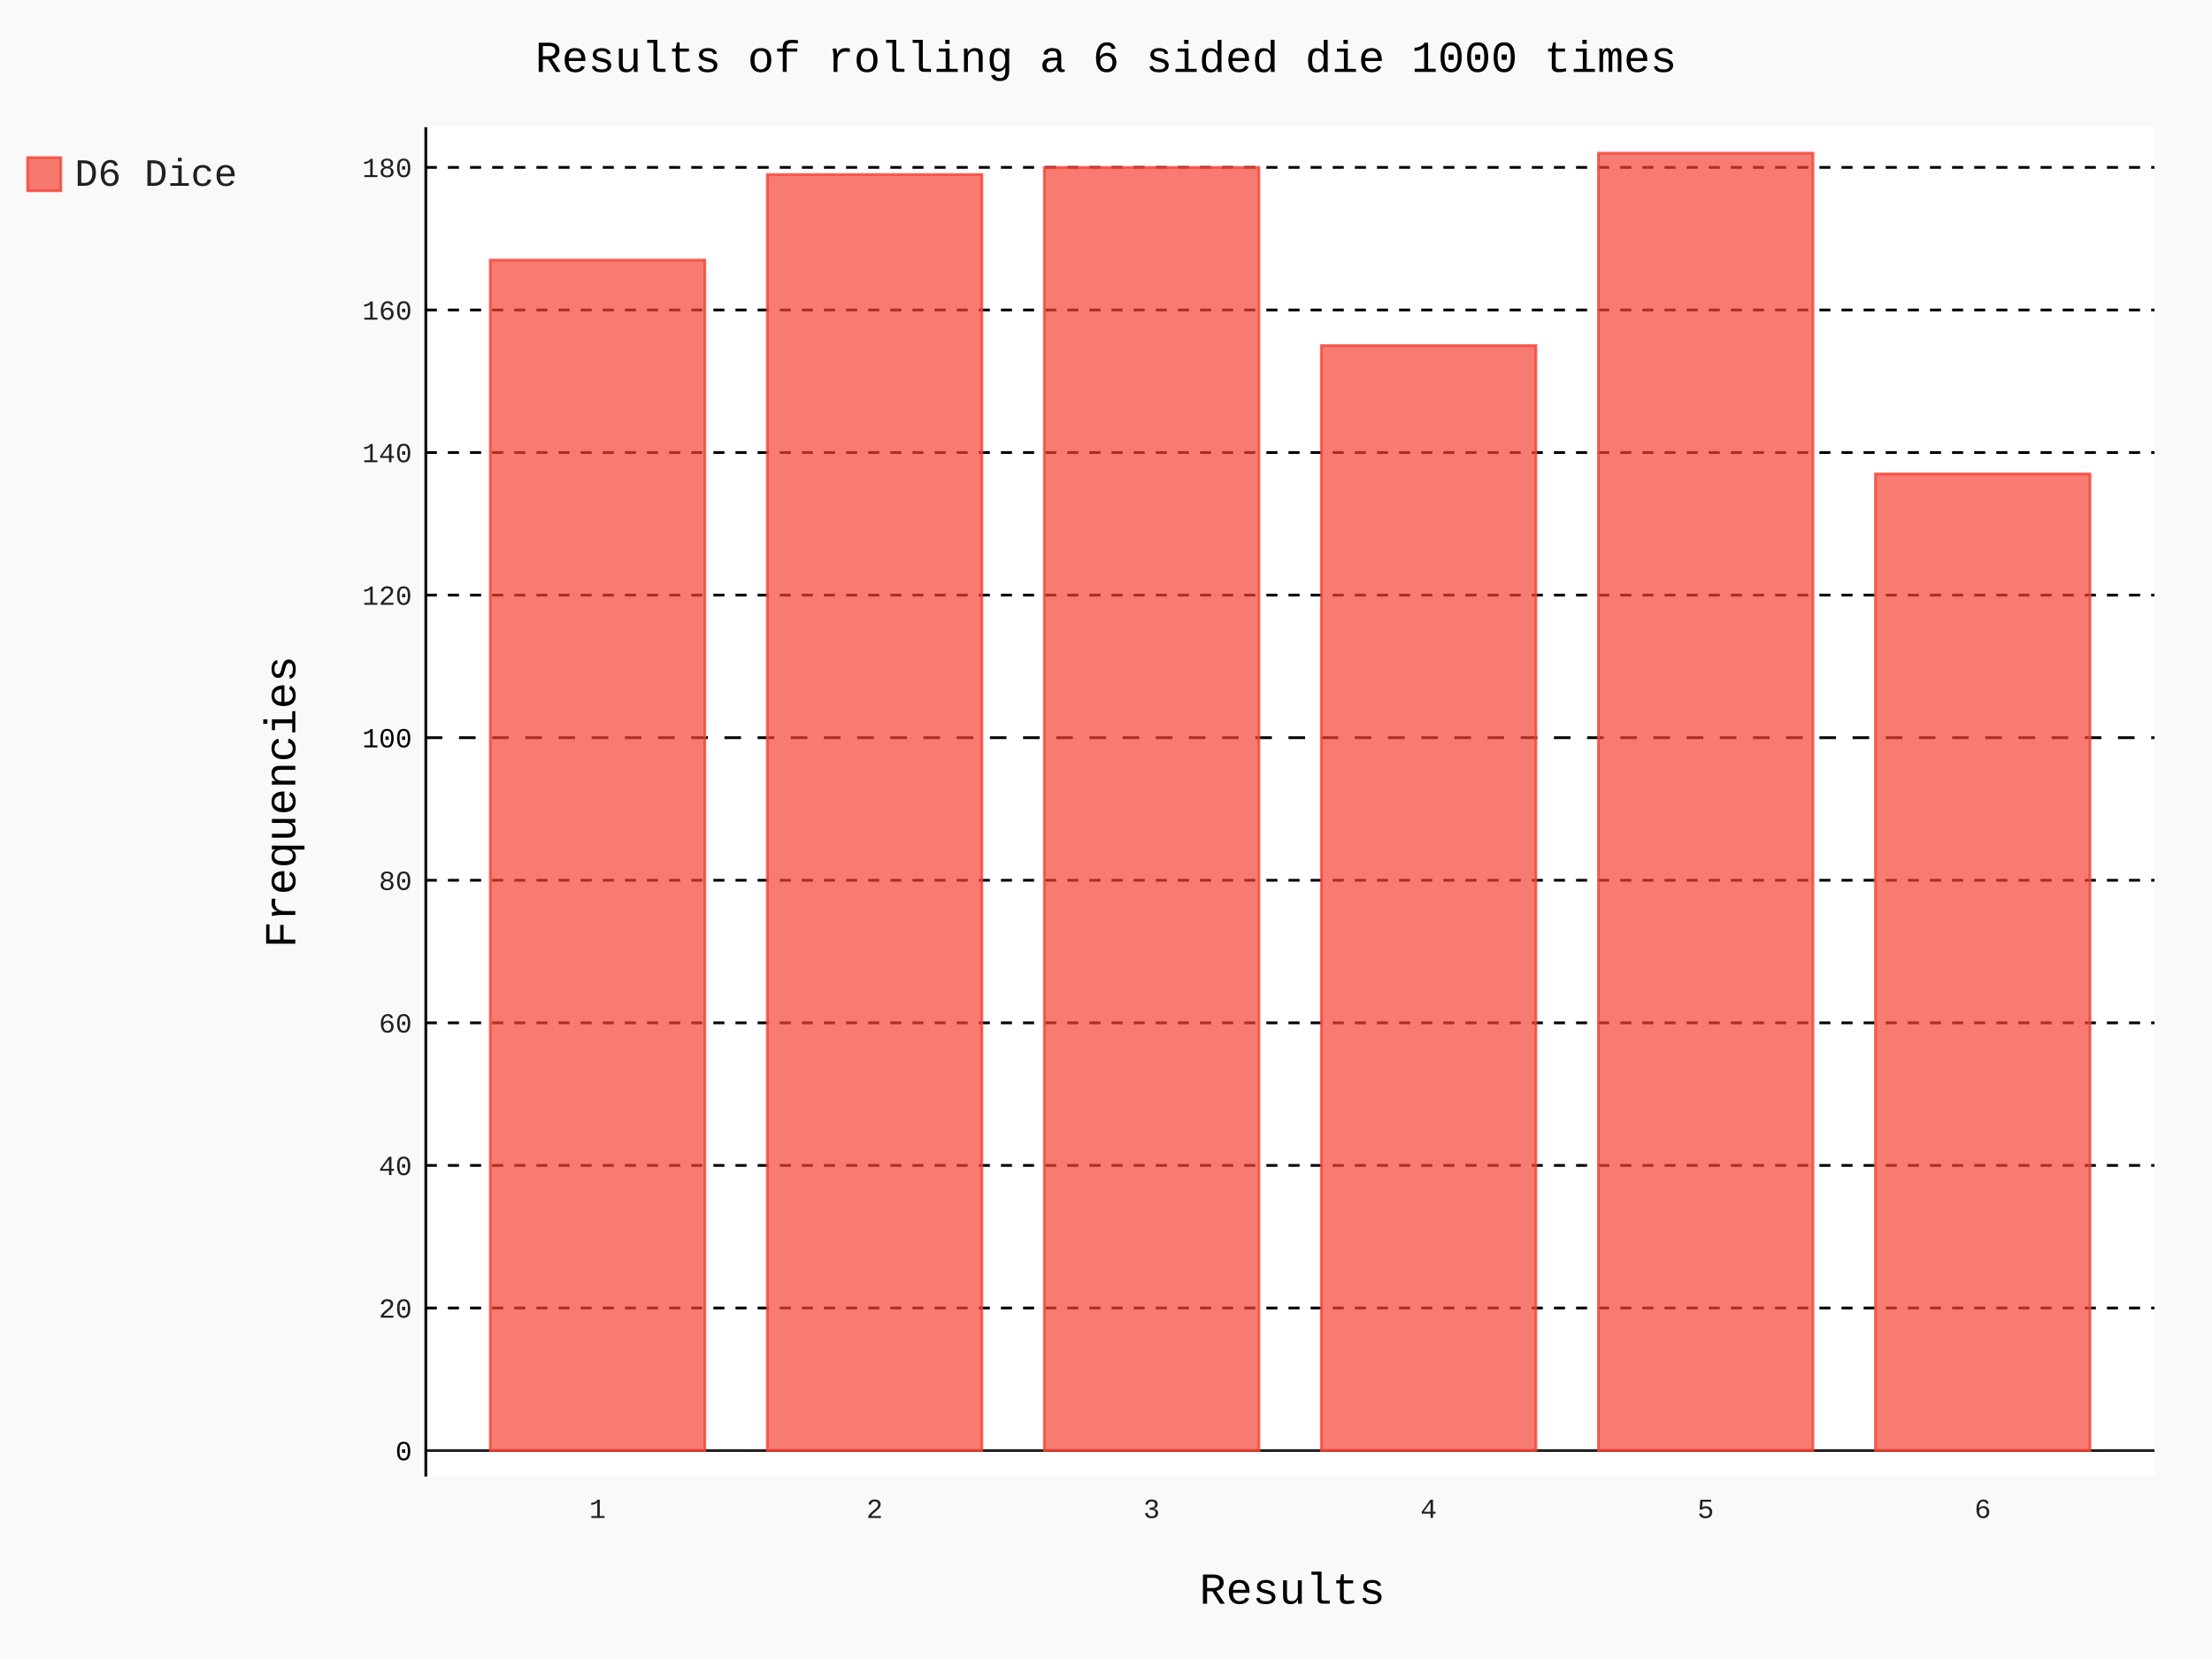
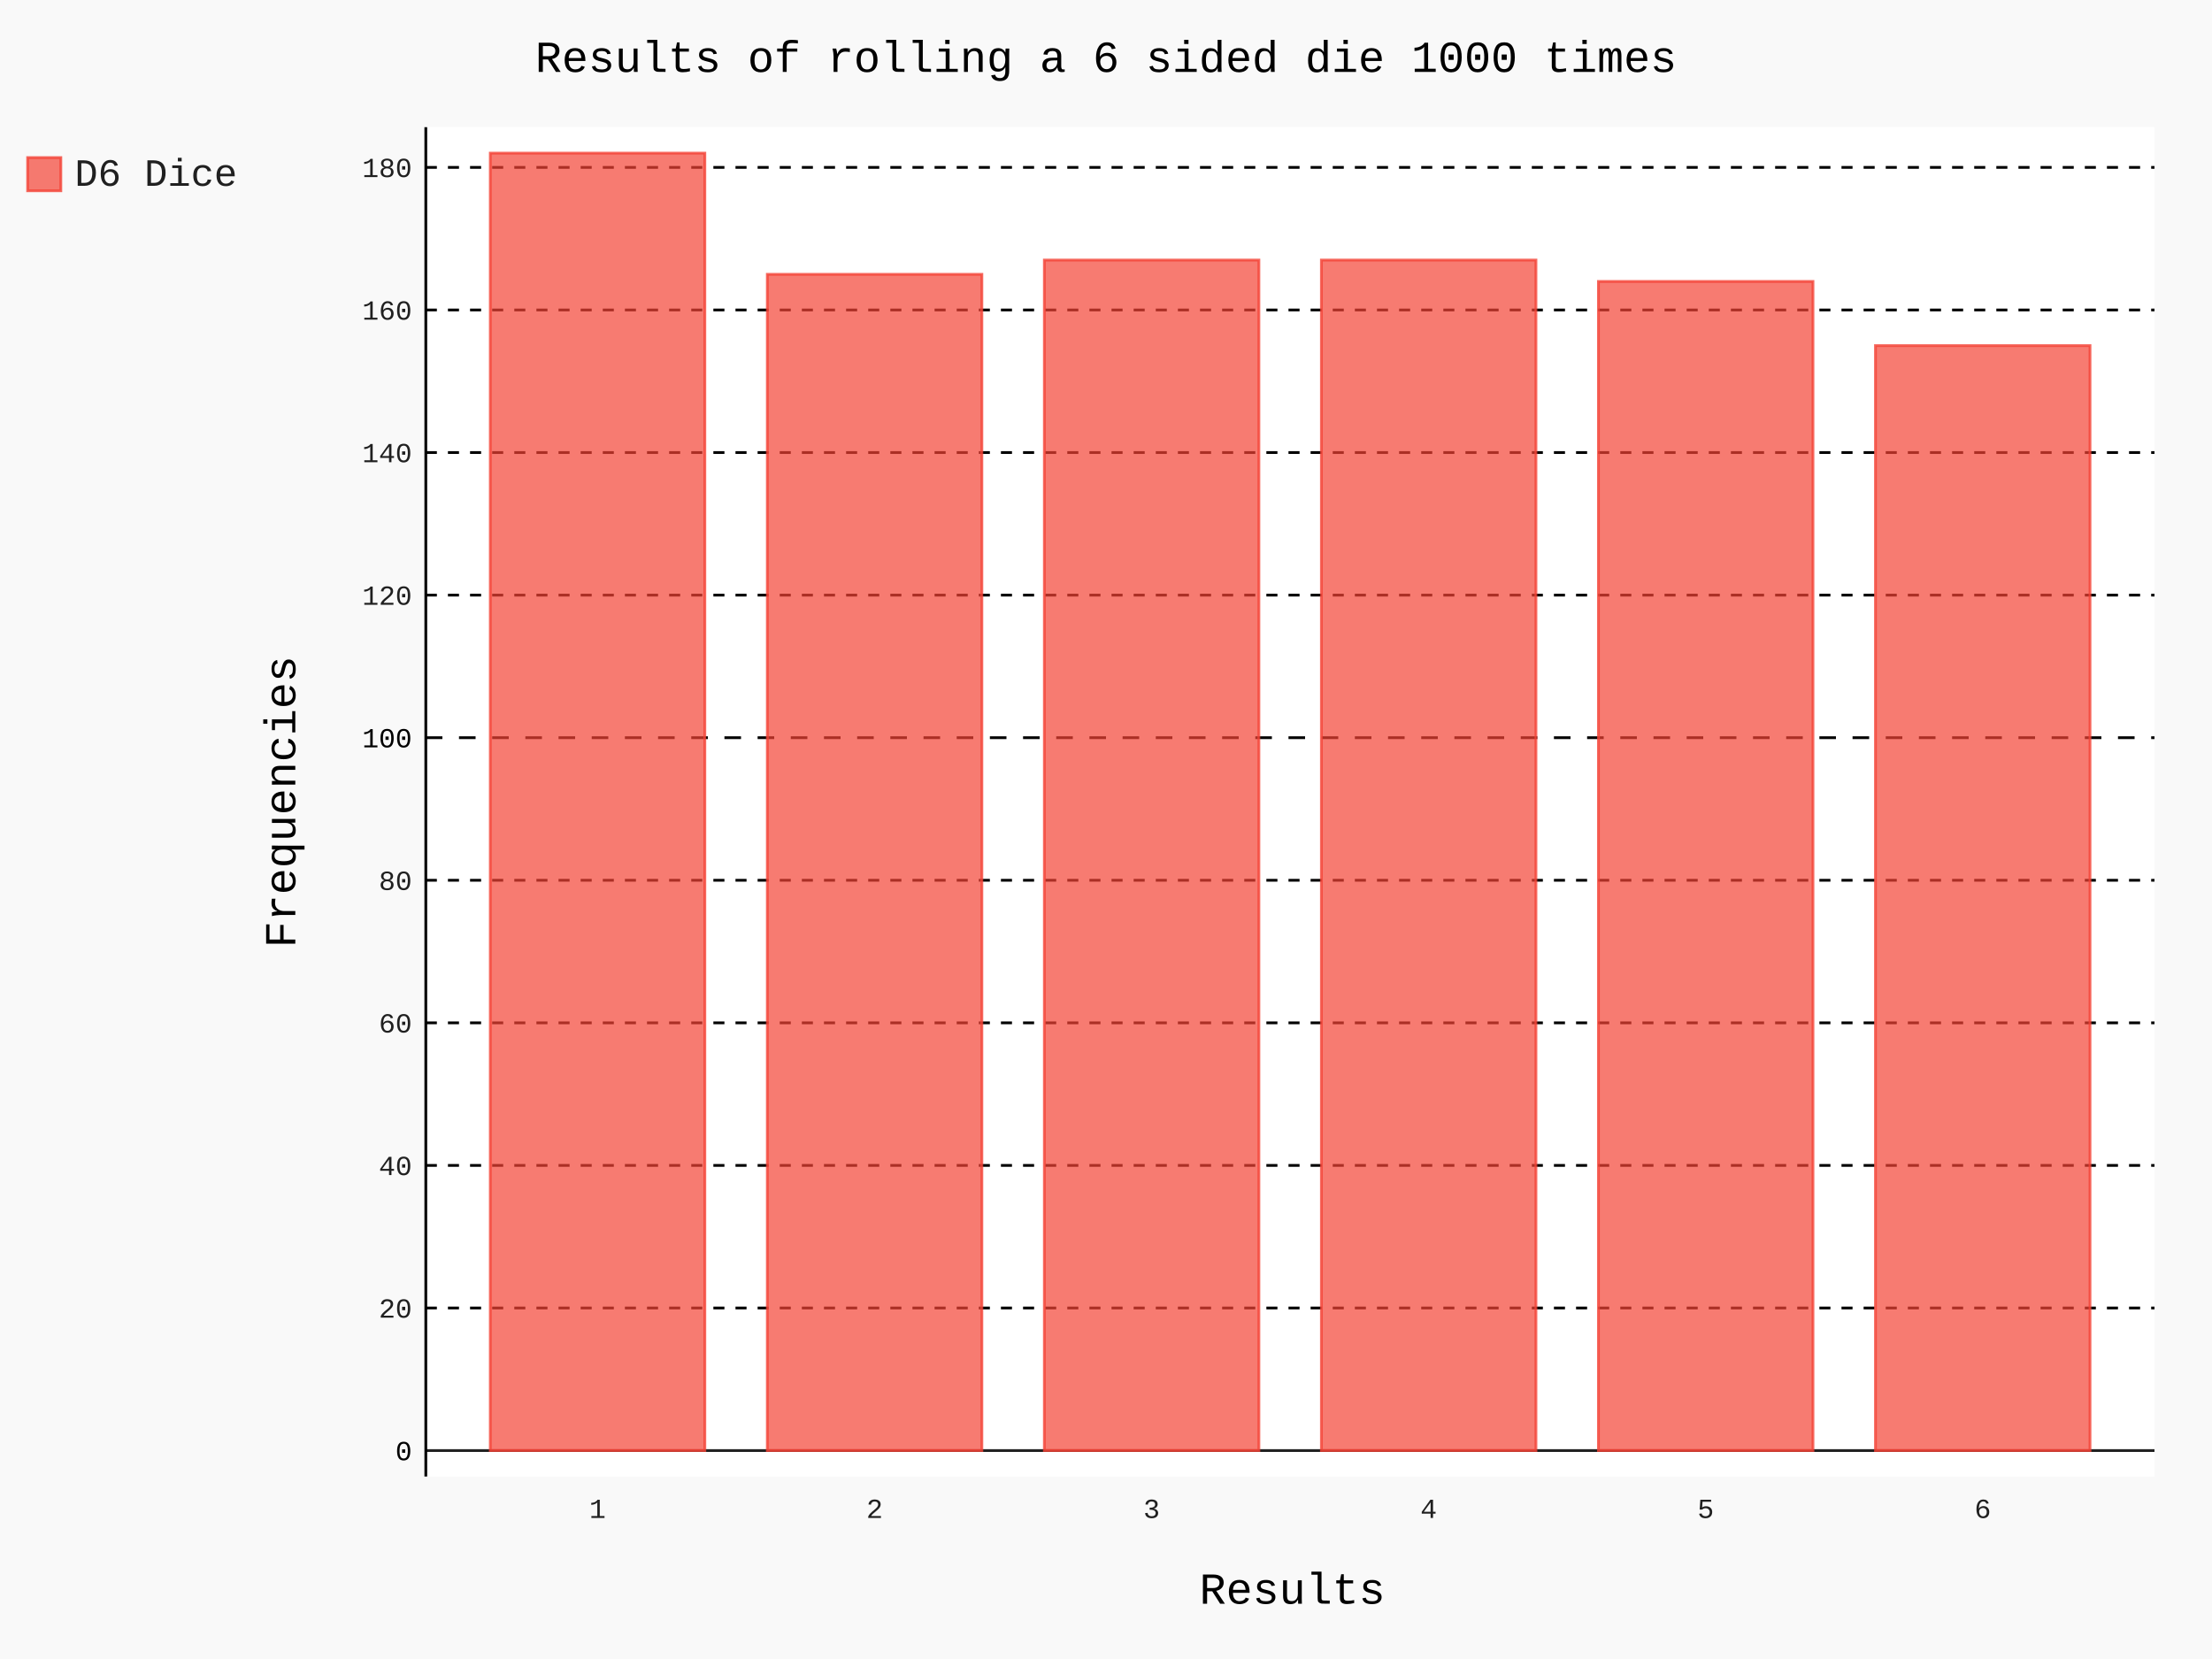
- <svg xmlns="http://www.w3.org/2000/svg" id="chart-a767135c-1144-4334-9e74-ddf52af56c7d" class="pygal-chart" viewBox="0 0 800 600">
+ <svg xmlns="http://www.w3.org/2000/svg" id="chart-ab9125c0-4e7a-4e0f-b252-31534f6ba307" class="pygal-chart" viewBox="0 0 800 600">
  <defs>
-     <style type="text/css">#chart-a767135c-1144-4334-9e74-ddf52af56c7d{-webkit-user-select:none;-webkit-font-smoothing:antialiased;font-family:Consolas,"Liberation Mono",Menlo,Courier,monospace}#chart-a767135c-1144-4334-9e74-ddf52af56c7d .title{font-family:Consolas,"Liberation Mono",Menlo,Courier,monospace;font-size:16px}#chart-a767135c-1144-4334-9e74-ddf52af56c7d .legends .legend text{font-family:Consolas,"Liberation Mono",Menlo,Courier,monospace;font-size:14px}#chart-a767135c-1144-4334-9e74-ddf52af56c7d .axis text{font-family:Consolas,"Liberation Mono",Menlo,Courier,monospace;font-size:10px}#chart-a767135c-1144-4334-9e74-ddf52af56c7d .axis text.major{font-family:Consolas,"Liberation Mono",Menlo,Courier,monospace;font-size:10px}#chart-a767135c-1144-4334-9e74-ddf52af56c7d .text-overlay text.value{font-family:Consolas,"Liberation Mono",Menlo,Courier,monospace;font-size:16px}#chart-a767135c-1144-4334-9e74-ddf52af56c7d .text-overlay text.label{font-family:Consolas,"Liberation Mono",Menlo,Courier,monospace;font-size:10px}#chart-a767135c-1144-4334-9e74-ddf52af56c7d .tooltip{font-family:Consolas,"Liberation Mono",Menlo,Courier,monospace;font-size:14px}#chart-a767135c-1144-4334-9e74-ddf52af56c7d text.no_data{font-family:Consolas,"Liberation Mono",Menlo,Courier,monospace;font-size:64px}
- #chart-a767135c-1144-4334-9e74-ddf52af56c7d{background-color:rgba(249,249,249,1)}#chart-a767135c-1144-4334-9e74-ddf52af56c7d path,#chart-a767135c-1144-4334-9e74-ddf52af56c7d line,#chart-a767135c-1144-4334-9e74-ddf52af56c7d rect,#chart-a767135c-1144-4334-9e74-ddf52af56c7d circle{-webkit-transition:150ms;-moz-transition:150ms;transition:150ms}#chart-a767135c-1144-4334-9e74-ddf52af56c7d .graph &gt; .background{fill:rgba(249,249,249,1)}#chart-a767135c-1144-4334-9e74-ddf52af56c7d .plot &gt; .background{fill:rgba(255,255,255,1)}#chart-a767135c-1144-4334-9e74-ddf52af56c7d .graph{fill:rgba(0,0,0,.87)}#chart-a767135c-1144-4334-9e74-ddf52af56c7d text.no_data{fill:rgba(0,0,0,1)}#chart-a767135c-1144-4334-9e74-ddf52af56c7d .title{fill:rgba(0,0,0,1)}#chart-a767135c-1144-4334-9e74-ddf52af56c7d .legends .legend text{fill:rgba(0,0,0,.87)}#chart-a767135c-1144-4334-9e74-ddf52af56c7d .legends .legend:hover text{fill:rgba(0,0,0,1)}#chart-a767135c-1144-4334-9e74-ddf52af56c7d .axis .line{stroke:rgba(0,0,0,1)}#chart-a767135c-1144-4334-9e74-ddf52af56c7d .axis .guide.line{stroke:rgba(0,0,0,.54)}#chart-a767135c-1144-4334-9e74-ddf52af56c7d .axis .major.line{stroke:rgba(0,0,0,.87)}#chart-a767135c-1144-4334-9e74-ddf52af56c7d .axis text.major{fill:rgba(0,0,0,1)}#chart-a767135c-1144-4334-9e74-ddf52af56c7d .axis.y .guides:hover .guide.line,#chart-a767135c-1144-4334-9e74-ddf52af56c7d .line-graph .axis.x .guides:hover .guide.line,#chart-a767135c-1144-4334-9e74-ddf52af56c7d .stackedline-graph .axis.x .guides:hover .guide.line,#chart-a767135c-1144-4334-9e74-ddf52af56c7d .xy-graph .axis.x .guides:hover .guide.line{stroke:rgba(0,0,0,1)}#chart-a767135c-1144-4334-9e74-ddf52af56c7d .axis .guides:hover text{fill:rgba(0,0,0,1)}#chart-a767135c-1144-4334-9e74-ddf52af56c7d .reactive{fill-opacity:.7;stroke-opacity:.8;stroke-width:1}#chart-a767135c-1144-4334-9e74-ddf52af56c7d .ci{stroke:rgba(0,0,0,.87)}#chart-a767135c-1144-4334-9e74-ddf52af56c7d .reactive.active,#chart-a767135c-1144-4334-9e74-ddf52af56c7d .active .reactive{fill-opacity:.8;stroke-opacity:.9;stroke-width:4}#chart-a767135c-1144-4334-9e74-ddf52af56c7d .ci .reactive.active{stroke-width:1.5}#chart-a767135c-1144-4334-9e74-ddf52af56c7d .series text{fill:rgba(0,0,0,1)}#chart-a767135c-1144-4334-9e74-ddf52af56c7d .tooltip rect{fill:rgba(255,255,255,1);stroke:rgba(0,0,0,1);-webkit-transition:opacity 150ms;-moz-transition:opacity 150ms;transition:opacity 150ms}#chart-a767135c-1144-4334-9e74-ddf52af56c7d .tooltip .label{fill:rgba(0,0,0,.87)}#chart-a767135c-1144-4334-9e74-ddf52af56c7d .tooltip .label{fill:rgba(0,0,0,.87)}#chart-a767135c-1144-4334-9e74-ddf52af56c7d .tooltip .legend{font-size:.8em;fill:rgba(0,0,0,.54)}#chart-a767135c-1144-4334-9e74-ddf52af56c7d .tooltip .x_label{font-size:.6em;fill:rgba(0,0,0,1)}#chart-a767135c-1144-4334-9e74-ddf52af56c7d .tooltip .xlink{font-size:.5em;text-decoration:underline}#chart-a767135c-1144-4334-9e74-ddf52af56c7d .tooltip .value{font-size:1.5em}#chart-a767135c-1144-4334-9e74-ddf52af56c7d .bound{font-size:.5em}#chart-a767135c-1144-4334-9e74-ddf52af56c7d .max-value{font-size:.75em;fill:rgba(0,0,0,.54)}#chart-a767135c-1144-4334-9e74-ddf52af56c7d .map-element{fill:rgba(255,255,255,1);stroke:rgba(0,0,0,.54) !important}#chart-a767135c-1144-4334-9e74-ddf52af56c7d .map-element .reactive{fill-opacity:inherit;stroke-opacity:inherit}#chart-a767135c-1144-4334-9e74-ddf52af56c7d .color-0,#chart-a767135c-1144-4334-9e74-ddf52af56c7d .color-0 a:visited{stroke:#F44336;fill:#F44336}#chart-a767135c-1144-4334-9e74-ddf52af56c7d .text-overlay .color-0 text{fill:black}
- #chart-a767135c-1144-4334-9e74-ddf52af56c7d text.no_data{text-anchor:middle}#chart-a767135c-1144-4334-9e74-ddf52af56c7d .guide.line{fill:none}#chart-a767135c-1144-4334-9e74-ddf52af56c7d .centered{text-anchor:middle}#chart-a767135c-1144-4334-9e74-ddf52af56c7d .title{text-anchor:middle}#chart-a767135c-1144-4334-9e74-ddf52af56c7d .legends .legend text{fill-opacity:1}#chart-a767135c-1144-4334-9e74-ddf52af56c7d .axis.x text{text-anchor:middle}#chart-a767135c-1144-4334-9e74-ddf52af56c7d .axis.x:not(.web) text[transform]{text-anchor:start}#chart-a767135c-1144-4334-9e74-ddf52af56c7d .axis.x:not(.web) text[transform].backwards{text-anchor:end}#chart-a767135c-1144-4334-9e74-ddf52af56c7d .axis.y text{text-anchor:end}#chart-a767135c-1144-4334-9e74-ddf52af56c7d .axis.y text[transform].backwards{text-anchor:start}#chart-a767135c-1144-4334-9e74-ddf52af56c7d .axis.y2 text{text-anchor:start}#chart-a767135c-1144-4334-9e74-ddf52af56c7d .axis.y2 text[transform].backwards{text-anchor:end}#chart-a767135c-1144-4334-9e74-ddf52af56c7d .axis .guide.line{stroke-dasharray:4,4;stroke:black}#chart-a767135c-1144-4334-9e74-ddf52af56c7d .axis .major.guide.line{stroke-dasharray:6,6;stroke:black}#chart-a767135c-1144-4334-9e74-ddf52af56c7d .horizontal .axis.y .guide.line,#chart-a767135c-1144-4334-9e74-ddf52af56c7d .horizontal .axis.y2 .guide.line,#chart-a767135c-1144-4334-9e74-ddf52af56c7d .vertical .axis.x .guide.line{opacity:0}#chart-a767135c-1144-4334-9e74-ddf52af56c7d .horizontal .axis.always_show .guide.line,#chart-a767135c-1144-4334-9e74-ddf52af56c7d .vertical .axis.always_show .guide.line{opacity:1 !important}#chart-a767135c-1144-4334-9e74-ddf52af56c7d .axis.y .guides:hover .guide.line,#chart-a767135c-1144-4334-9e74-ddf52af56c7d .axis.y2 .guides:hover .guide.line,#chart-a767135c-1144-4334-9e74-ddf52af56c7d .axis.x .guides:hover .guide.line{opacity:1}#chart-a767135c-1144-4334-9e74-ddf52af56c7d .axis .guides:hover text{opacity:1}#chart-a767135c-1144-4334-9e74-ddf52af56c7d .nofill{fill:none}#chart-a767135c-1144-4334-9e74-ddf52af56c7d .subtle-fill{fill-opacity:.2}#chart-a767135c-1144-4334-9e74-ddf52af56c7d .dot{stroke-width:1px;fill-opacity:1;stroke-opacity:1}#chart-a767135c-1144-4334-9e74-ddf52af56c7d .dot.active{stroke-width:5px}#chart-a767135c-1144-4334-9e74-ddf52af56c7d .dot.negative{fill:transparent}#chart-a767135c-1144-4334-9e74-ddf52af56c7d text,#chart-a767135c-1144-4334-9e74-ddf52af56c7d tspan{stroke:none !important}#chart-a767135c-1144-4334-9e74-ddf52af56c7d .series text.active{opacity:1}#chart-a767135c-1144-4334-9e74-ddf52af56c7d .tooltip rect{fill-opacity:.95;stroke-width:.5}#chart-a767135c-1144-4334-9e74-ddf52af56c7d .tooltip text{fill-opacity:1}#chart-a767135c-1144-4334-9e74-ddf52af56c7d .showable{visibility:hidden}#chart-a767135c-1144-4334-9e74-ddf52af56c7d .showable.shown{visibility:visible}#chart-a767135c-1144-4334-9e74-ddf52af56c7d .gauge-background{fill:rgba(229,229,229,1);stroke:none}#chart-a767135c-1144-4334-9e74-ddf52af56c7d .bg-lines{stroke:rgba(249,249,249,1);stroke-width:2px}</style>
+     <style type="text/css">#chart-ab9125c0-4e7a-4e0f-b252-31534f6ba307{-webkit-user-select:none;-webkit-font-smoothing:antialiased;font-family:Consolas,"Liberation Mono",Menlo,Courier,monospace}#chart-ab9125c0-4e7a-4e0f-b252-31534f6ba307 .title{font-family:Consolas,"Liberation Mono",Menlo,Courier,monospace;font-size:16px}#chart-ab9125c0-4e7a-4e0f-b252-31534f6ba307 .legends .legend text{font-family:Consolas,"Liberation Mono",Menlo,Courier,monospace;font-size:14px}#chart-ab9125c0-4e7a-4e0f-b252-31534f6ba307 .axis text{font-family:Consolas,"Liberation Mono",Menlo,Courier,monospace;font-size:10px}#chart-ab9125c0-4e7a-4e0f-b252-31534f6ba307 .axis text.major{font-family:Consolas,"Liberation Mono",Menlo,Courier,monospace;font-size:10px}#chart-ab9125c0-4e7a-4e0f-b252-31534f6ba307 .text-overlay text.value{font-family:Consolas,"Liberation Mono",Menlo,Courier,monospace;font-size:16px}#chart-ab9125c0-4e7a-4e0f-b252-31534f6ba307 .text-overlay text.label{font-family:Consolas,"Liberation Mono",Menlo,Courier,monospace;font-size:10px}#chart-ab9125c0-4e7a-4e0f-b252-31534f6ba307 .tooltip{font-family:Consolas,"Liberation Mono",Menlo,Courier,monospace;font-size:14px}#chart-ab9125c0-4e7a-4e0f-b252-31534f6ba307 text.no_data{font-family:Consolas,"Liberation Mono",Menlo,Courier,monospace;font-size:64px}
+ #chart-ab9125c0-4e7a-4e0f-b252-31534f6ba307{background-color:rgba(249,249,249,1)}#chart-ab9125c0-4e7a-4e0f-b252-31534f6ba307 path,#chart-ab9125c0-4e7a-4e0f-b252-31534f6ba307 line,#chart-ab9125c0-4e7a-4e0f-b252-31534f6ba307 rect,#chart-ab9125c0-4e7a-4e0f-b252-31534f6ba307 circle{-webkit-transition:150ms;-moz-transition:150ms;transition:150ms}#chart-ab9125c0-4e7a-4e0f-b252-31534f6ba307 .graph &gt; .background{fill:rgba(249,249,249,1)}#chart-ab9125c0-4e7a-4e0f-b252-31534f6ba307 .plot &gt; .background{fill:rgba(255,255,255,1)}#chart-ab9125c0-4e7a-4e0f-b252-31534f6ba307 .graph{fill:rgba(0,0,0,.87)}#chart-ab9125c0-4e7a-4e0f-b252-31534f6ba307 text.no_data{fill:rgba(0,0,0,1)}#chart-ab9125c0-4e7a-4e0f-b252-31534f6ba307 .title{fill:rgba(0,0,0,1)}#chart-ab9125c0-4e7a-4e0f-b252-31534f6ba307 .legends .legend text{fill:rgba(0,0,0,.87)}#chart-ab9125c0-4e7a-4e0f-b252-31534f6ba307 .legends .legend:hover text{fill:rgba(0,0,0,1)}#chart-ab9125c0-4e7a-4e0f-b252-31534f6ba307 .axis .line{stroke:rgba(0,0,0,1)}#chart-ab9125c0-4e7a-4e0f-b252-31534f6ba307 .axis .guide.line{stroke:rgba(0,0,0,.54)}#chart-ab9125c0-4e7a-4e0f-b252-31534f6ba307 .axis .major.line{stroke:rgba(0,0,0,.87)}#chart-ab9125c0-4e7a-4e0f-b252-31534f6ba307 .axis text.major{fill:rgba(0,0,0,1)}#chart-ab9125c0-4e7a-4e0f-b252-31534f6ba307 .axis.y .guides:hover .guide.line,#chart-ab9125c0-4e7a-4e0f-b252-31534f6ba307 .line-graph .axis.x .guides:hover .guide.line,#chart-ab9125c0-4e7a-4e0f-b252-31534f6ba307 .stackedline-graph .axis.x .guides:hover .guide.line,#chart-ab9125c0-4e7a-4e0f-b252-31534f6ba307 .xy-graph .axis.x .guides:hover .guide.line{stroke:rgba(0,0,0,1)}#chart-ab9125c0-4e7a-4e0f-b252-31534f6ba307 .axis .guides:hover text{fill:rgba(0,0,0,1)}#chart-ab9125c0-4e7a-4e0f-b252-31534f6ba307 .reactive{fill-opacity:.7;stroke-opacity:.8;stroke-width:1}#chart-ab9125c0-4e7a-4e0f-b252-31534f6ba307 .ci{stroke:rgba(0,0,0,.87)}#chart-ab9125c0-4e7a-4e0f-b252-31534f6ba307 .reactive.active,#chart-ab9125c0-4e7a-4e0f-b252-31534f6ba307 .active .reactive{fill-opacity:.8;stroke-opacity:.9;stroke-width:4}#chart-ab9125c0-4e7a-4e0f-b252-31534f6ba307 .ci .reactive.active{stroke-width:1.5}#chart-ab9125c0-4e7a-4e0f-b252-31534f6ba307 .series text{fill:rgba(0,0,0,1)}#chart-ab9125c0-4e7a-4e0f-b252-31534f6ba307 .tooltip rect{fill:rgba(255,255,255,1);stroke:rgba(0,0,0,1);-webkit-transition:opacity 150ms;-moz-transition:opacity 150ms;transition:opacity 150ms}#chart-ab9125c0-4e7a-4e0f-b252-31534f6ba307 .tooltip .label{fill:rgba(0,0,0,.87)}#chart-ab9125c0-4e7a-4e0f-b252-31534f6ba307 .tooltip .label{fill:rgba(0,0,0,.87)}#chart-ab9125c0-4e7a-4e0f-b252-31534f6ba307 .tooltip .legend{font-size:.8em;fill:rgba(0,0,0,.54)}#chart-ab9125c0-4e7a-4e0f-b252-31534f6ba307 .tooltip .x_label{font-size:.6em;fill:rgba(0,0,0,1)}#chart-ab9125c0-4e7a-4e0f-b252-31534f6ba307 .tooltip .xlink{font-size:.5em;text-decoration:underline}#chart-ab9125c0-4e7a-4e0f-b252-31534f6ba307 .tooltip .value{font-size:1.5em}#chart-ab9125c0-4e7a-4e0f-b252-31534f6ba307 .bound{font-size:.5em}#chart-ab9125c0-4e7a-4e0f-b252-31534f6ba307 .max-value{font-size:.75em;fill:rgba(0,0,0,.54)}#chart-ab9125c0-4e7a-4e0f-b252-31534f6ba307 .map-element{fill:rgba(255,255,255,1);stroke:rgba(0,0,0,.54) !important}#chart-ab9125c0-4e7a-4e0f-b252-31534f6ba307 .map-element .reactive{fill-opacity:inherit;stroke-opacity:inherit}#chart-ab9125c0-4e7a-4e0f-b252-31534f6ba307 .color-0,#chart-ab9125c0-4e7a-4e0f-b252-31534f6ba307 .color-0 a:visited{stroke:#F44336;fill:#F44336}#chart-ab9125c0-4e7a-4e0f-b252-31534f6ba307 .text-overlay .color-0 text{fill:black}
+ #chart-ab9125c0-4e7a-4e0f-b252-31534f6ba307 text.no_data{text-anchor:middle}#chart-ab9125c0-4e7a-4e0f-b252-31534f6ba307 .guide.line{fill:none}#chart-ab9125c0-4e7a-4e0f-b252-31534f6ba307 .centered{text-anchor:middle}#chart-ab9125c0-4e7a-4e0f-b252-31534f6ba307 .title{text-anchor:middle}#chart-ab9125c0-4e7a-4e0f-b252-31534f6ba307 .legends .legend text{fill-opacity:1}#chart-ab9125c0-4e7a-4e0f-b252-31534f6ba307 .axis.x text{text-anchor:middle}#chart-ab9125c0-4e7a-4e0f-b252-31534f6ba307 .axis.x:not(.web) text[transform]{text-anchor:start}#chart-ab9125c0-4e7a-4e0f-b252-31534f6ba307 .axis.x:not(.web) text[transform].backwards{text-anchor:end}#chart-ab9125c0-4e7a-4e0f-b252-31534f6ba307 .axis.y text{text-anchor:end}#chart-ab9125c0-4e7a-4e0f-b252-31534f6ba307 .axis.y text[transform].backwards{text-anchor:start}#chart-ab9125c0-4e7a-4e0f-b252-31534f6ba307 .axis.y2 text{text-anchor:start}#chart-ab9125c0-4e7a-4e0f-b252-31534f6ba307 .axis.y2 text[transform].backwards{text-anchor:end}#chart-ab9125c0-4e7a-4e0f-b252-31534f6ba307 .axis .guide.line{stroke-dasharray:4,4;stroke:black}#chart-ab9125c0-4e7a-4e0f-b252-31534f6ba307 .axis .major.guide.line{stroke-dasharray:6,6;stroke:black}#chart-ab9125c0-4e7a-4e0f-b252-31534f6ba307 .horizontal .axis.y .guide.line,#chart-ab9125c0-4e7a-4e0f-b252-31534f6ba307 .horizontal .axis.y2 .guide.line,#chart-ab9125c0-4e7a-4e0f-b252-31534f6ba307 .vertical .axis.x .guide.line{opacity:0}#chart-ab9125c0-4e7a-4e0f-b252-31534f6ba307 .horizontal .axis.always_show .guide.line,#chart-ab9125c0-4e7a-4e0f-b252-31534f6ba307 .vertical .axis.always_show .guide.line{opacity:1 !important}#chart-ab9125c0-4e7a-4e0f-b252-31534f6ba307 .axis.y .guides:hover .guide.line,#chart-ab9125c0-4e7a-4e0f-b252-31534f6ba307 .axis.y2 .guides:hover .guide.line,#chart-ab9125c0-4e7a-4e0f-b252-31534f6ba307 .axis.x .guides:hover .guide.line{opacity:1}#chart-ab9125c0-4e7a-4e0f-b252-31534f6ba307 .axis .guides:hover text{opacity:1}#chart-ab9125c0-4e7a-4e0f-b252-31534f6ba307 .nofill{fill:none}#chart-ab9125c0-4e7a-4e0f-b252-31534f6ba307 .subtle-fill{fill-opacity:.2}#chart-ab9125c0-4e7a-4e0f-b252-31534f6ba307 .dot{stroke-width:1px;fill-opacity:1;stroke-opacity:1}#chart-ab9125c0-4e7a-4e0f-b252-31534f6ba307 .dot.active{stroke-width:5px}#chart-ab9125c0-4e7a-4e0f-b252-31534f6ba307 .dot.negative{fill:transparent}#chart-ab9125c0-4e7a-4e0f-b252-31534f6ba307 text,#chart-ab9125c0-4e7a-4e0f-b252-31534f6ba307 tspan{stroke:none !important}#chart-ab9125c0-4e7a-4e0f-b252-31534f6ba307 .series text.active{opacity:1}#chart-ab9125c0-4e7a-4e0f-b252-31534f6ba307 .tooltip rect{fill-opacity:.95;stroke-width:.5}#chart-ab9125c0-4e7a-4e0f-b252-31534f6ba307 .tooltip text{fill-opacity:1}#chart-ab9125c0-4e7a-4e0f-b252-31534f6ba307 .showable{visibility:hidden}#chart-ab9125c0-4e7a-4e0f-b252-31534f6ba307 .showable.shown{visibility:visible}#chart-ab9125c0-4e7a-4e0f-b252-31534f6ba307 .gauge-background{fill:rgba(229,229,229,1);stroke:none}#chart-ab9125c0-4e7a-4e0f-b252-31534f6ba307 .bg-lines{stroke:rgba(249,249,249,1);stroke-width:2px}</style>
  </defs>
  <g class="graph bar-graph vertical">
    <rect x="0" y="0" width="800" height="600" class="background" />
    <g transform="translate(154, 46)" class="plot">
      <rect x="0" y="0" width="625.2" height="488" class="background" />
      <g class="axis y always_show">
        <g class="guides">
          <path d="M0 478.615 h625.2" class="axis major line" />
          <text x="-5" y="482.115" class="major">0</text>
        </g>
        <g class="guides">
          <path d="M0 427.052 h625.2" class="guide line" />
          <text x="-5" y="430.552" class="">20</text>
        </g>
        <g class="guides">
          <path d="M0 375.488 h625.2" class="guide line" />
          <text x="-5" y="378.988" class="">40</text>
        </g>
        <g class="guides">
          <path d="M0 323.924 h625.2" class="guide line" />
          <text x="-5" y="327.424" class="">60</text>
        </g>
        <g class="guides">
          <path d="M0 272.36 h625.2" class="guide line" />
          <text x="-5" y="275.86" class="">80</text>
        </g>
        <g class="guides">
          <path d="M0 220.796 h625.2" class="major guide line" />
          <text x="-5" y="224.296" class="major">100</text>
        </g>
        <g class="guides">
          <path d="M0 169.232 h625.2" class="guide line" />
          <text x="-5" y="172.732" class="">120</text>
        </g>
        <g class="guides">
          <path d="M0 117.669 h625.2" class="guide line" />
          <text x="-5" y="121.169" class="">140</text>
        </g>
        <g class="guides">
          <path d="M0 66.105 h625.2" class="guide line" />
          <text x="-5" y="69.605" class="">160</text>
        </g>
        <g class="guides">
          <path d="M0 14.541 h625.2" class="guide line" />
          <text x="-5" y="18.041" class="">180</text>
        </g>
      </g>
      <g class="axis x">
        <path d="M0 0 v488" class="line" />
        <g class="guides">
          <path d="M62.119 0 v488" class="guide line" />
          <text x="62.119" y="503.0" class="">1</text>
        </g>
        <g class="guides">
          <path d="M162.312 0 v488" class="guide line" />
          <text x="162.312" y="503.0" class="">2</text>
        </g>
        <g class="guides">
          <path d="M262.504 0 v488" class="guide line" />
          <text x="262.504" y="503.0" class="">3</text>
        </g>
        <g class="guides">
          <path d="M362.696 0 v488" class="guide line" />
          <text x="362.696" y="503.0" class="">4</text>
        </g>
        <g class="guides">
          <path d="M462.888 0 v488" class="guide line" />
          <text x="462.888" y="503.0" class="">5</text>
        </g>
        <g class="guides">
          <path d="M563.081 0 v488" class="guide line" />
          <text x="563.081" y="503.0" class="">6</text>
        </g>
      </g>
      <g class="series serie-0 color-0">
        <g class="bars">
          <g class="bar">
-             <rect x="23.325" y="48.057" rx="0" ry="0" width="77.589" height="430.558" class="rect reactive tooltip-trigger" />
+             <rect x="23.325" y="9.385" rx="0" ry="0" width="77.589" height="469.231" class="rect reactive tooltip-trigger" />
          </g>
          <g class="bar">
-             <rect x="123.517" y="17.119" rx="0" ry="0" width="77.589" height="461.496" class="rect reactive tooltip-trigger" />
+             <rect x="123.517" y="53.214" rx="0" ry="0" width="77.589" height="425.402" class="rect reactive tooltip-trigger" />
          </g>
          <g class="bar">
-             <rect x="223.709" y="14.541" rx="0" ry="0" width="77.589" height="464.074" class="rect reactive tooltip-trigger" />
+             <rect x="223.709" y="48.057" rx="0" ry="0" width="77.589" height="430.558" class="rect reactive tooltip-trigger" />
          </g>
          <g class="bar">
-             <rect x="323.902" y="78.996" rx="0" ry="0" width="77.589" height="399.62" class="rect reactive tooltip-trigger" />
+             <rect x="323.902" y="48.057" rx="0" ry="0" width="77.589" height="430.558" class="rect reactive tooltip-trigger" />
          </g>
          <g class="bar">
-             <rect x="424.094" y="9.385" rx="0" ry="0" width="77.589" height="469.231" class="rect reactive tooltip-trigger" />
+             <rect x="424.094" y="55.792" rx="0" ry="0" width="77.589" height="422.823" class="rect reactive tooltip-trigger" />
          </g>
          <g class="bar">
-             <rect x="524.286" y="125.403" rx="0" ry="0" width="77.589" height="353.212" class="rect reactive tooltip-trigger" />
+             <rect x="524.286" y="78.996" rx="0" ry="0" width="77.589" height="399.62" class="rect reactive tooltip-trigger" />
          </g>
        </g>
      </g>
    </g>
    <g class="titles">
      <text x="400.0" y="26" class="title plot_title">Results of rolling a 6 sided die 1000 times</text>
      <text x="467.4" y="580" class="title">Results</text>
      <text x="80.8" y="316.0" class="title" transform="rotate(-90 80.8 290)">Frequencies</text>
    </g>
    <g transform="translate(154, 46)" class="plot overlay">
      <g class="series serie-0 color-0" />
    </g>
    <g transform="translate(154, 46)" class="plot text-overlay">
      <g class="series serie-0 color-0" />
    </g>
    <g transform="translate(154, 46)" class="plot tooltip-overlay">
      <g transform="translate(0 0)" style="opacity: 0" class="tooltip">
        <rect rx="0" ry="0" width="0" height="0" class="tooltip-box" />
        <g class="text" />
      </g>
    </g>
    <g transform="translate(10, 56)" class="legends">
      <g id="activate-serie-0" class="legend reactive activate-serie">
        <rect x="0.0" y="1.0" width="12" height="12" class="color-0 reactive" />
        <text x="17.0" y="11.2">D6 Dice</text>
      </g>
    </g>
    <g transform="translate(790, 56)" class="legends" />
  </g>
</svg>
